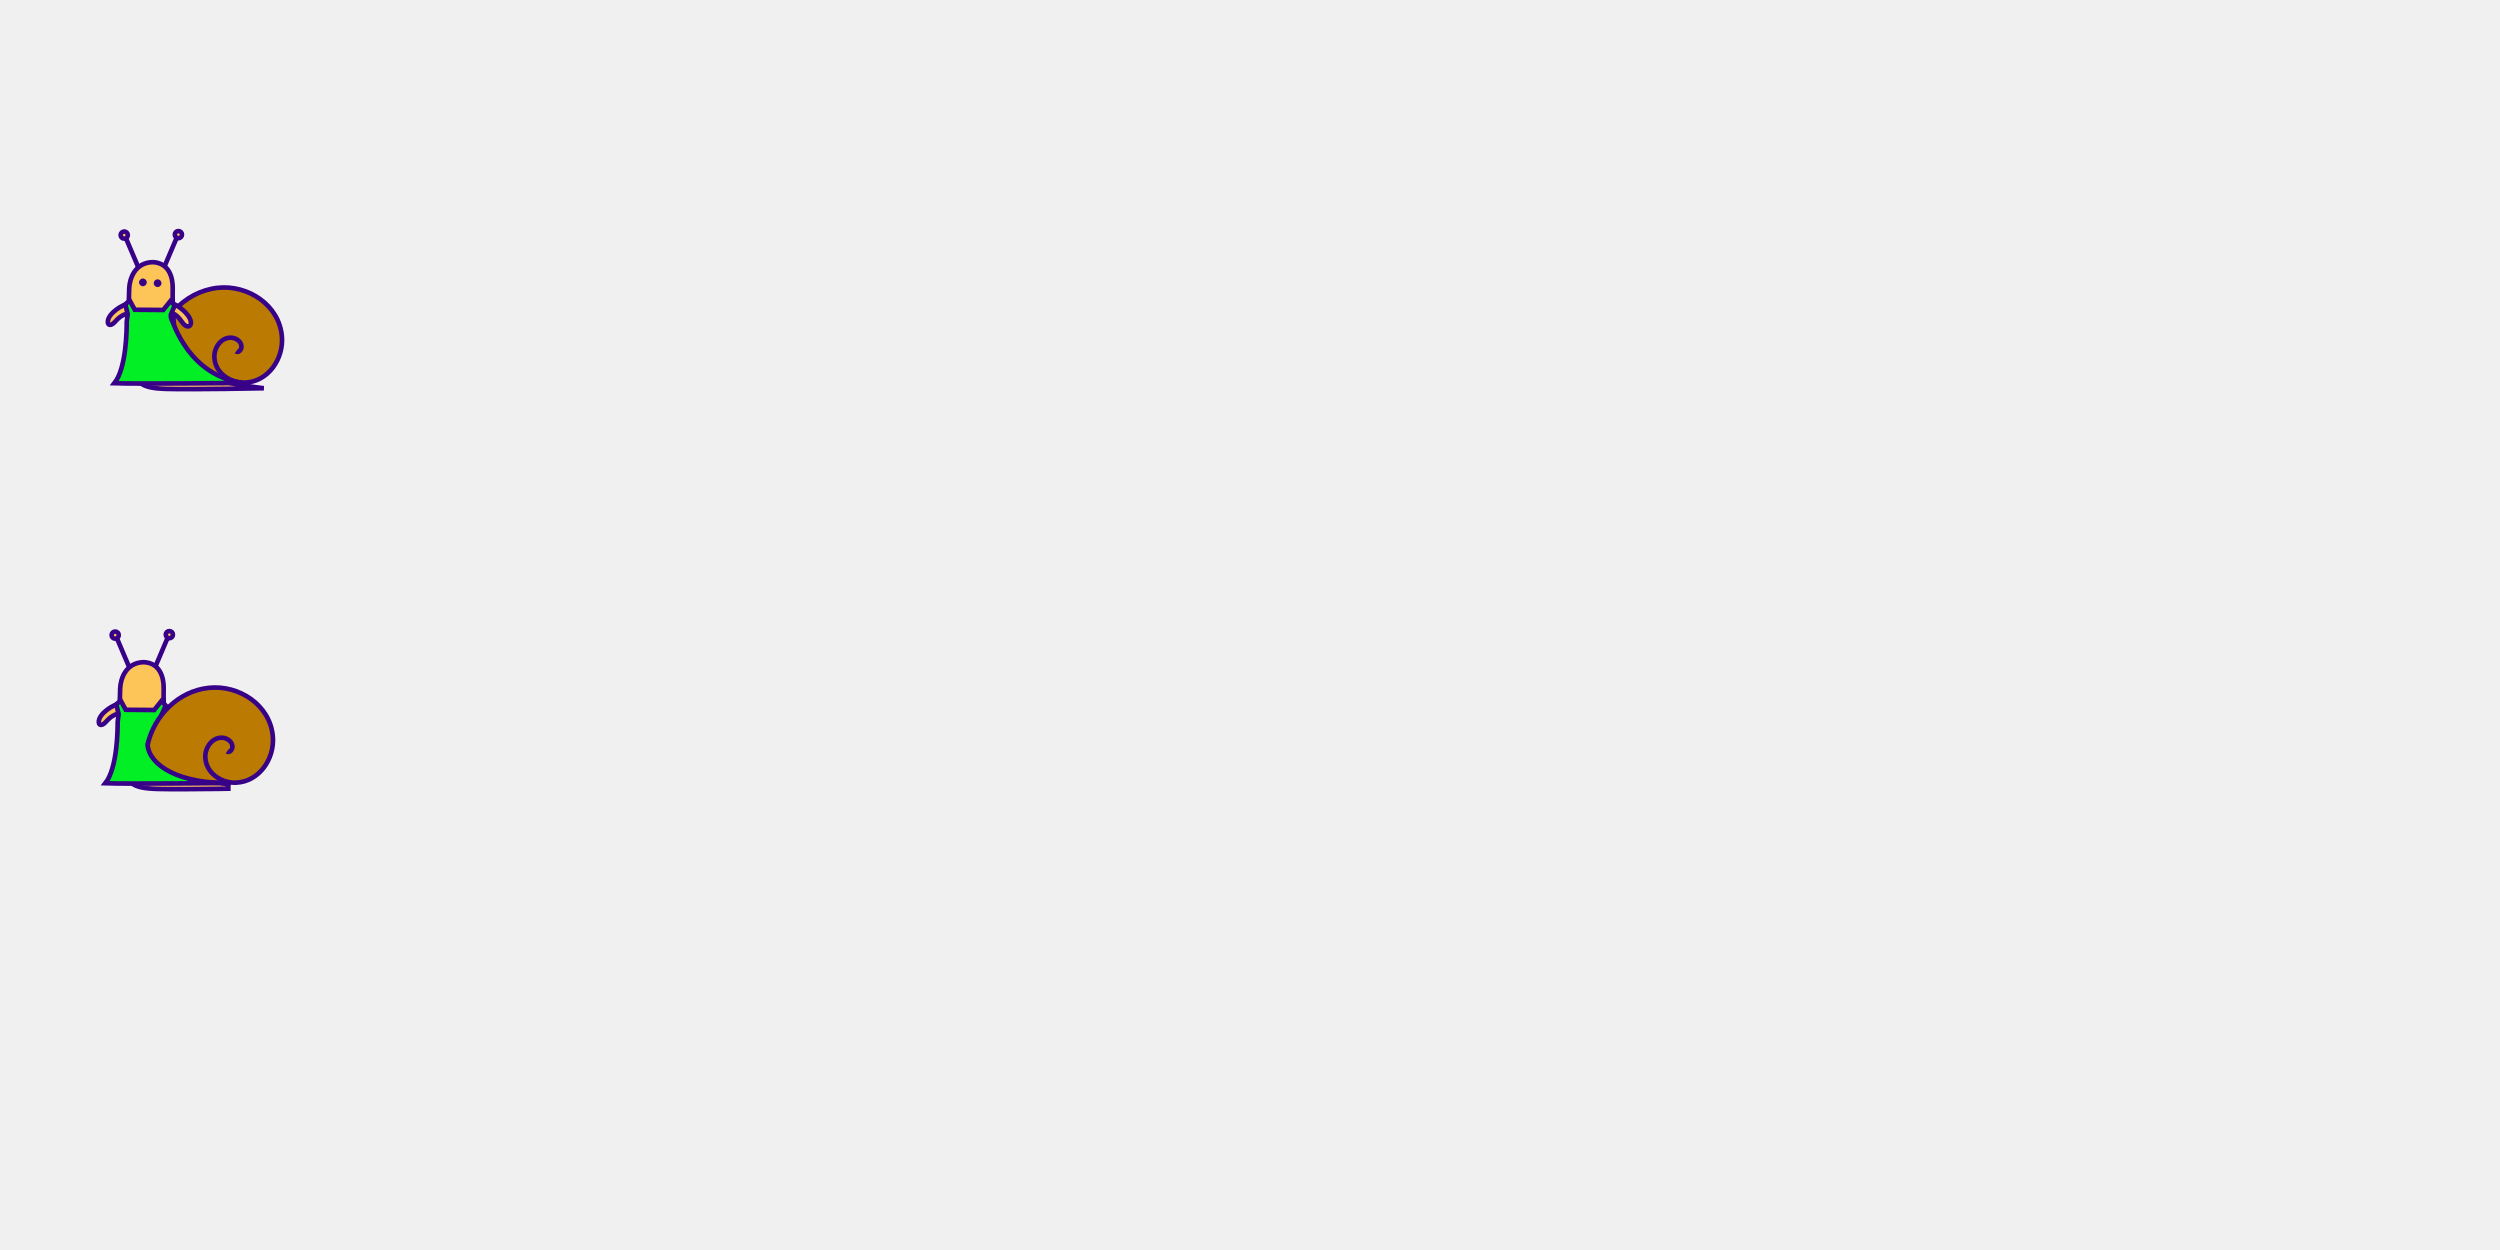
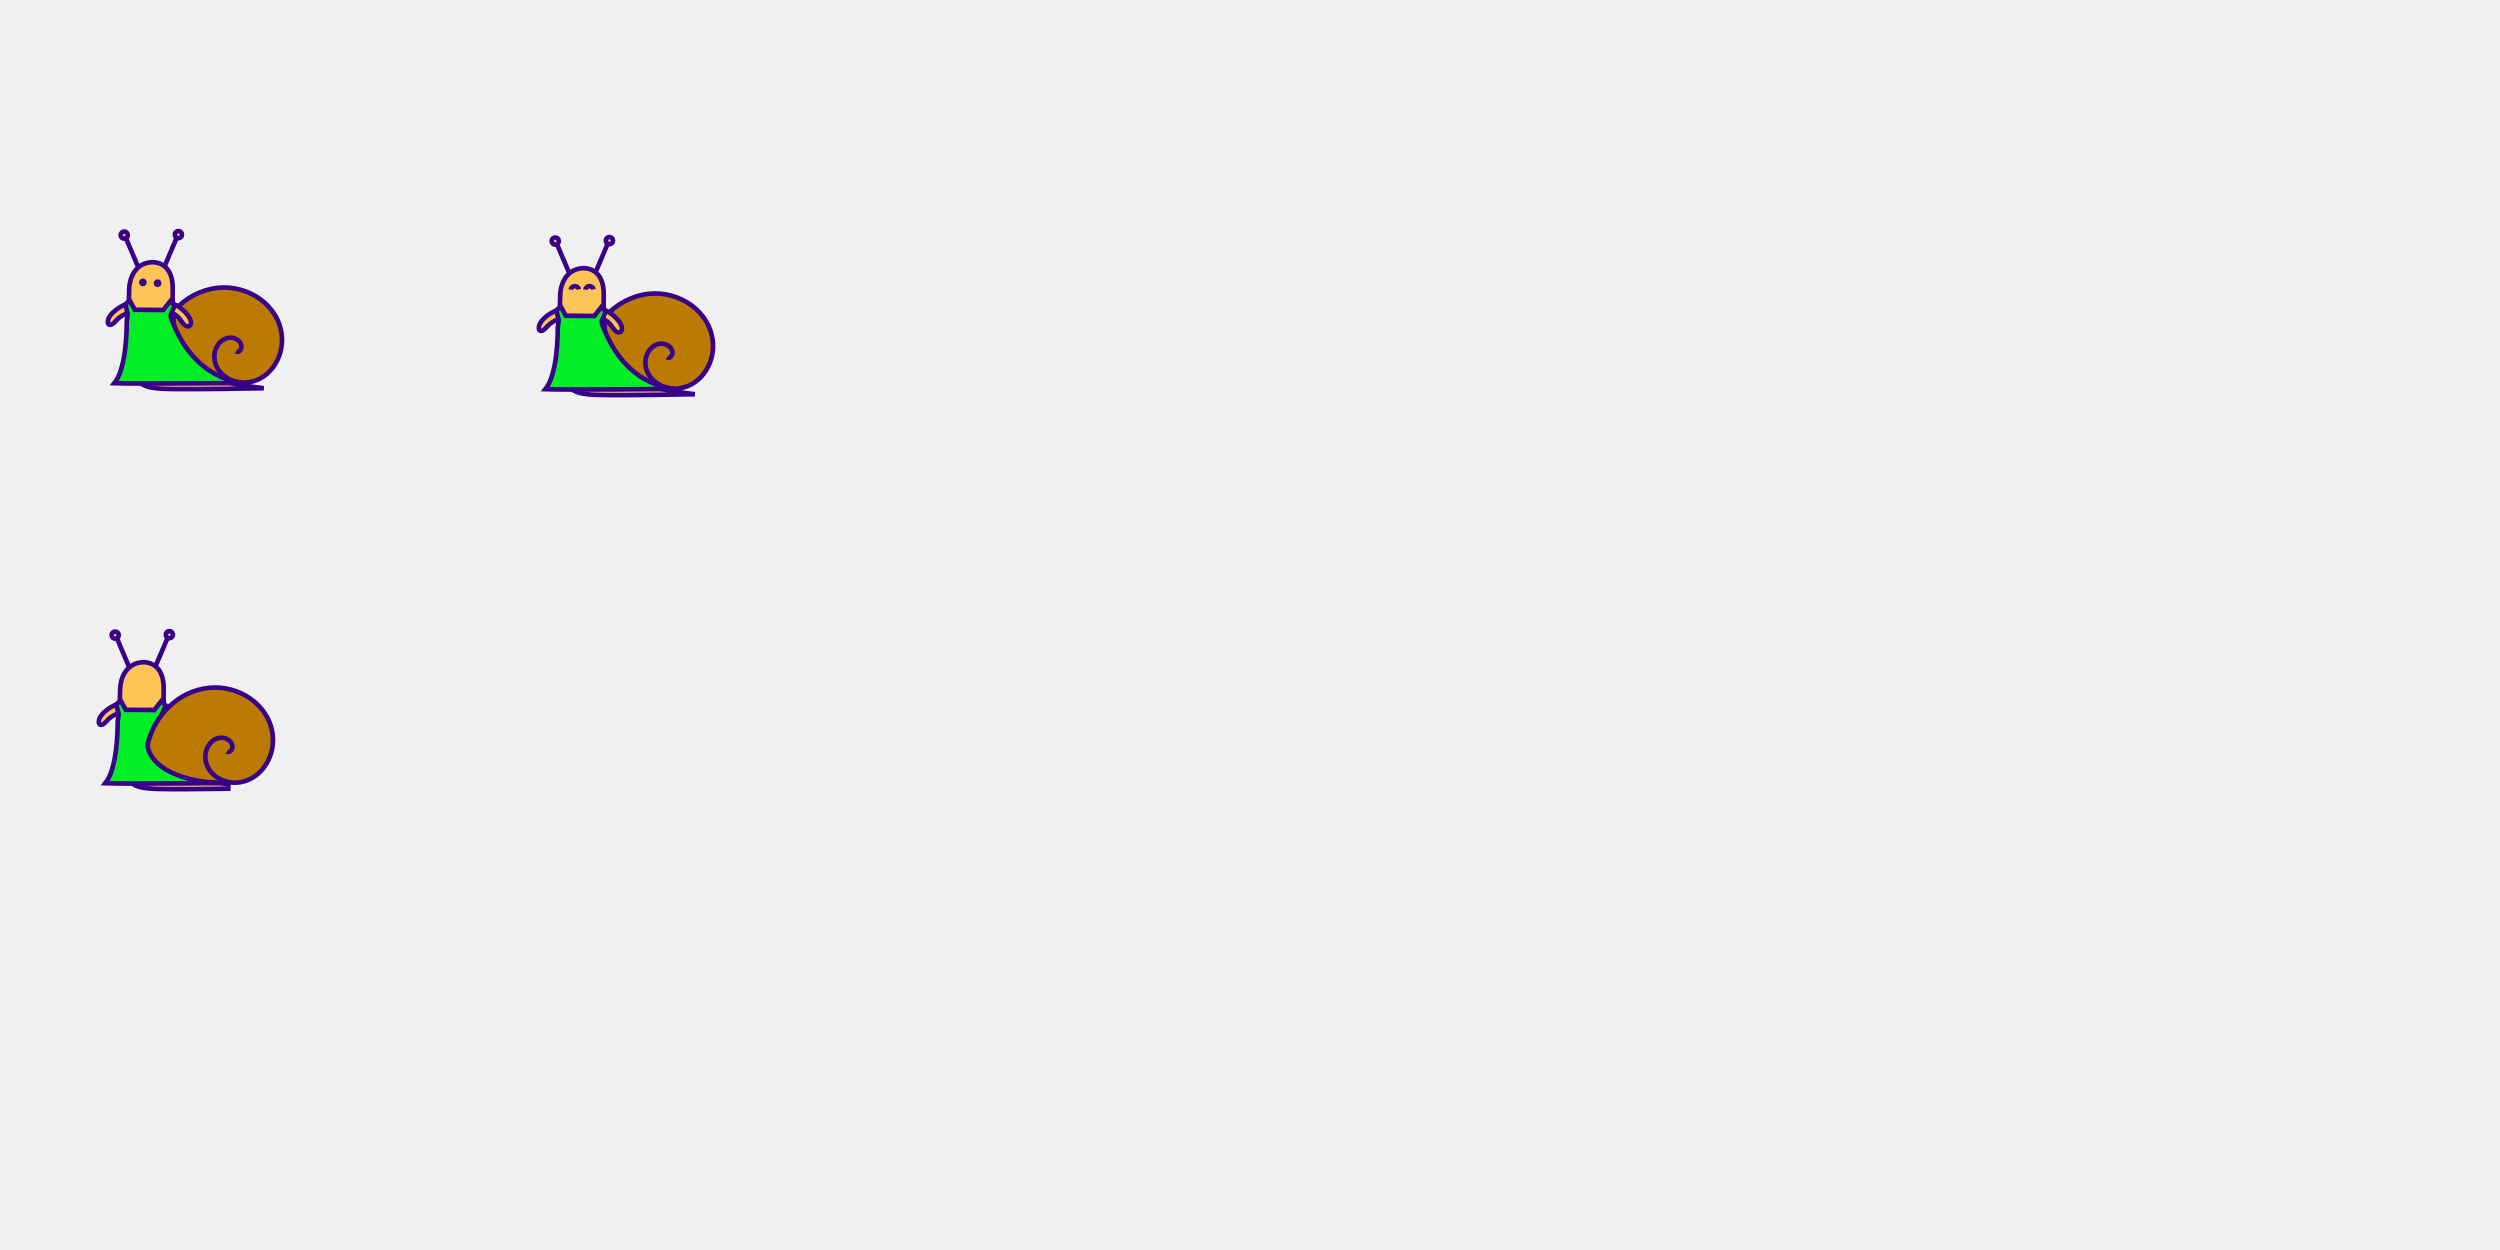
<svg xmlns="http://www.w3.org/2000/svg" xmlns:xlink="http://www.w3.org/1999/xlink" width="6480" height="3240" viewBox="0 0 540 270" version="1.1" id="svg1">
  <defs id="defs1">
    <linearGradient id="swatch44">
      <stop style="stop-color:#ff80f1;stop-opacity:1;" offset="0" id="stop44" />
    </linearGradient>
    <linearGradient id="swatch43">
      <stop style="stop-color:#ff80f1;stop-opacity:1;" offset="0" id="stop43" />
    </linearGradient>
    <pattern xlink:href="#pattern12" preserveAspectRatio="xMidYMid" id="pattern15" patternTransform="translate(-4.2089842e-6,-2.1347655e-5)" />
    <pattern xlink:href="#pattern11" preserveAspectRatio="xMidYMid" id="pattern13" patternTransform="translate(-4.2089842e-6,-1.1347656e-5)" />
    <pattern patternUnits="userSpaceOnUse" width="145.163" height="23.961" patternTransform="translate(194.6471,528.9346)" preserveAspectRatio="xMidYMid" id="pattern11">
      <rect style="fill:#ffffff;stroke:#6002ee;stroke-width:12;stroke-dasharray:none" id="rect11-6" width="133.163" height="11.961" x="6" y="6" rx="18" />
    </pattern>
    <pattern patternUnits="userSpaceOnUse" width="145.163" height="23.961" patternTransform="translate(194.6471,528.9346)" preserveAspectRatio="xMidYMid" id="pattern12">
      <rect style="fill:url(#pattern13);stroke:none" width="145.163" height="23.961" x="0" y="0" id="rect12" />
    </pattern>
    <pattern patternUnits="userSpaceOnUse" width="145.163" height="23.961" patternTransform="translate(194.6471,528.9346)" preserveAspectRatio="xMidYMid" id="pattern14">
      <rect style="fill:url(#pattern15);stroke:none" width="145.163" height="23.961" x="0" y="0" id="rect13" />
    </pattern>
    <clipPath clipPathUnits="userSpaceOnUse" id="clipPath34">
      <rect style="fill:none;fill-opacity:1;fill-rule:nonzero;stroke:#370188;stroke-width:3.175;stroke-dasharray:none;stroke-opacity:1" id="rect35" width="282.575" height="354.012" x="1.587" y="15.875" />
    </clipPath>
    <clipPath clipPathUnits="userSpaceOnUse" id="clipPath35">
      <rect style="fill:none;fill-opacity:1;fill-rule:nonzero;stroke:#370188;stroke-width:3.175;stroke-dasharray:none;stroke-opacity:1" id="rect36" width="282.575" height="354.012" x="1.587" y="15.875" />
    </clipPath>
    <clipPath clipPathUnits="userSpaceOnUse" id="clipPath33">
      <rect style="fill:none;fill-opacity:1;fill-rule:nonzero;stroke:#370188;stroke-width:3.175;stroke-dasharray:none;stroke-opacity:1" id="rect34" width="282.575" height="354.012" x="1.587" y="15.875" transform="scale(-1,1)" />
    </clipPath>
    <clipPath clipPathUnits="userSpaceOnUse" id="clipPath32">
      <rect style="fill:none;fill-opacity:1;fill-rule:nonzero;stroke:#370188;stroke-width:3.175;stroke-dasharray:none;stroke-opacity:1" id="rect33" width="282.575" height="354.012" x="1.587" y="15.875" />
    </clipPath>
  </defs>
  <g id="layer1">
    <path style="fill:#bb7a02;fill-opacity:1;stroke:#370188;stroke-width:1;stroke-dasharray:none;stroke-opacity:1" d="m 32.866,80.428 10.072,1.855 13.264,-1.91 -4.243,-11.455 -15.186,-0.932 z" id="path31" />
    <path style="fill:#fdc458;fill-opacity:1;stroke:#370188;stroke-width:1;stroke-dasharray:none;stroke-opacity:1" d="m 27.903,67.649 c -1.751,0.303 -2.593,1.361 -3.138,1.94 -0.829,0.882 -1.572,0.758 -1.467,-0.23 0.188,-1.767 3.21,-3.632 4.473,-3.75" id="path30" />
    <path style="fill:#fdc458;fill-opacity:1;stroke:#370188;stroke-width:1;stroke-dasharray:none;stroke-opacity:1" d="m 32.995,56.622 c -3.821,0.084 -5.005,3.522 -5.087,5.678 -0.113,3.012 -0.438,12.917 0.605,16.643 1.043,3.726 1.64,4.919 7.602,5.068 5.962,0.149 20.868,-0.149 20.868,-0.149 0,0 -15.875,-1.807 -17.664,-4.937 -1.789,-3.13 -2.103,-13.245 -2.012,-16.527 0.065,-2.357 -0.736,-5.627 -4.313,-5.776 z" id="path26" />
    <path style="fill:#bb7a02;fill-opacity:1;fill-rule:evenodd;stroke:#370188;stroke-width:0.695;stroke-dasharray:none;stroke-opacity:1" id="path27" d="m 105.69,39.348 c -0.324,0.232 -0.695,-0.17 -0.775,-0.457 -0.235,-0.84 0.618,-1.513 1.368,-1.594 1.544,-0.166 2.642,1.347 2.664,2.759 0.038,2.434 -2.344,4.074 -4.611,3.979 -3.508,-0.147 -5.803,-3.601 -5.535,-6.911 0.387,-4.765 5.112,-7.824 9.65,-7.327 2.501,0.274 4.829,1.527 6.511,3.387" transform="matrix(-1.438254,0,0,1.438254,202.9932,19.31585)" />
    <circle style="fill:#fdc458;fill-opacity:1;stroke:#370188;stroke-width:1;stroke-dasharray:none;stroke-opacity:1" id="path28" cx="26.833" cy="50.779" r="0.776" />
    <path style="fill:#ffffff;fill-opacity:1;stroke:#370188;stroke-width:1;stroke-dasharray:none;stroke-opacity:1" d="M 29.783,57.518 27.298,51.679" id="path29" />
    <circle style="fill:#fdc458;fill-opacity:1;stroke:#370188;stroke-width:1;stroke-dasharray:none;stroke-opacity:1" id="path28-0" cx="-38.535" cy="50.678" r="0.776" transform="scale(-1,1)" />
    <path style="fill:#ffffff;fill-opacity:1;stroke:#370188;stroke-width:1;stroke-dasharray:none;stroke-opacity:1" d="m 35.585,57.417 2.484,-5.838" id="path29-6" />
    <circle style="fill:#370188;fill-opacity:1;stroke:none;stroke-width:3.975;stroke-dasharray:none;stroke-opacity:1" id="path9" cx="30.867" cy="60.996" r="0.833" />
    <circle style="fill:#370188;fill-opacity:1;stroke:none;stroke-width:3.975;stroke-dasharray:none;stroke-opacity:1" id="path9-5" cx="34.042" cy="61.174" r="0.833" />
    <path style="fill:#fdc458;fill-opacity:1;stroke:#370188;stroke-width:1;stroke-dasharray:none;stroke-opacity:1" d="m 36.626,67.472 c 1.751,0.303 2.494,1.954 3.039,2.533 0.829,0.882 1.671,0.527 1.566,-0.46 -0.188,-1.767 -3.21,-3.994 -4.473,-4.112" id="path30-2" />
    <path style="mix-blend-mode:normal;fill:#02ee25;fill-opacity:1;fill-rule:nonzero;stroke:#370188;stroke-width:1;stroke-dasharray:none;stroke-opacity:1" d="m 27.071,65.732 0.512,2.119 -0.212,1.637 c 0,1.501 -0.02,9.956 -2.667,13.292 4.988,0.175 25.144,-0.049 27.822,-0.057 -11.67,-1.571 -14.978,-12.803 -15.555,-13.933 -0.083,-0.163 -0.073,-0.841 -0.073,-0.841 l 0.844,-1.968 -0.916,-0.979 -1.565,1.955 -6.144,-0.051 -1.087,-1.987 z" id="path33" />
+     <path style="fill:#bb7a02;fill-opacity:1;stroke:#370188;stroke-width:1;stroke-dasharray:none;stroke-opacity:1" d="m 125.967,81.722 10.072,1.855 13.264,-1.91 -4.243,-11.455 -15.186,-0.932 z" id="path31-3" />
+     <path style="fill:#fdc458;fill-opacity:1;stroke:#370188;stroke-width:1;stroke-dasharray:none;stroke-opacity:1" d="m 121.004,68.942 c -1.751,0.303 -2.593,1.361 -3.138,1.94 -0.829,0.882 -1.572,0.758 -1.467,-0.23 0.188,-1.767 3.21,-3.632 4.473,-3.75" id="path30-6" />
+     <path style="fill:#fdc458;fill-opacity:1;stroke:#370188;stroke-width:1;stroke-dasharray:none;stroke-opacity:1" d="m 126.096,57.915 c -3.821,0.084 -5.005,3.522 -5.087,5.678 -0.113,3.012 -0.438,12.917 0.605,16.643 1.043,3.726 1.64,4.919 7.602,5.068 5.962,0.149 20.868,-0.149 20.868,-0.149 0,0 -15.875,-1.807 -17.664,-4.937 -1.789,-3.13 -2.103,-13.245 -2.012,-16.527 0.065,-2.357 -0.736,-5.627 -4.313,-5.776 z" id="path26-4" />
+     <path style="fill:#bb7a02;fill-opacity:1;fill-rule:evenodd;stroke:#370188;stroke-width:0.695;stroke-dasharray:none;stroke-opacity:1" id="path27-2" d="m 105.69,39.348 c -0.324,0.232 -0.695,-0.17 -0.775,-0.457 -0.235,-0.84 0.618,-1.513 1.368,-1.594 1.544,-0.166 2.642,1.347 2.664,2.759 0.038,2.434 -2.344,4.074 -4.611,3.979 -3.508,-0.147 -5.803,-3.601 -5.535,-6.911 0.387,-4.765 5.112,-7.824 9.65,-7.327 2.501,0.274 4.829,1.527 6.511,3.387" transform="matrix(-1.438254,0,0,1.438254,296.0942,20.60928)" />
+     <circle style="fill:#fdc458;fill-opacity:1;stroke:#370188;stroke-width:1;stroke-dasharray:none;stroke-opacity:1" id="path28-9" cx="119.933" cy="52.072" r="0.776" />
+     <path style="fill:#ffffff;fill-opacity:1;stroke:#370188;stroke-width:1;stroke-dasharray:none;stroke-opacity:1" d="m 122.884,58.811 -2.484,-5.838" id="path29-2" />
+     <circle style="fill:#fdc458;fill-opacity:1;stroke:#370188;stroke-width:1;stroke-dasharray:none;stroke-opacity:1" id="path28-0-2" cx="-131.636" cy="51.971" r="0.776" transform="scale(-1,1)" />
+     <path style="fill:#ffffff;fill-opacity:1;stroke:#370188;stroke-width:1;stroke-dasharray:none;stroke-opacity:1" d="m 128.686,58.71 2.484,-5.838" id="path29-6-1" />
+     <path style="fill:#fdc458;fill-opacity:1;stroke:#370188;stroke-width:1;stroke-dasharray:none;stroke-opacity:1" d="m 129.727,68.765 c 1.751,0.303 2.494,1.954 3.039,2.533 0.829,0.882 1.671,0.527 1.566,-0.46 -0.188,-1.767 -3.21,-3.994 -4.473,-4.112" id="path30-2-4" />
+     <path style="mix-blend-mode:normal;fill:#02ee25;fill-opacity:1;fill-rule:nonzero;stroke:#370188;stroke-width:1;stroke-dasharray:none;stroke-opacity:1" d="m 120.172,67.025 0.512,2.119 -0.212,1.637 c 0,1.501 -0.02,9.956 -2.667,13.292 4.988,0.175 25.144,-0.049 27.822,-0.057 -11.67,-1.571 -14.978,-12.803 -15.555,-13.933 -0.083,-0.163 -0.073,-0.841 -0.073,-0.841 l 0.844,-1.968 -0.916,-0.979 -1.565,1.955 -6.144,-0.051 -1.087,-1.987 z" id="path33-0" />
    <path style="fill:#fdc458;fill-opacity:1;stroke:#370188;stroke-width:1;stroke-dasharray:none;stroke-opacity:1" d="m 25.949,154.055 c -1.751,0.303 -2.593,1.361 -3.138,1.94 -0.829,0.882 -1.572,0.758 -1.467,-0.23 0.188,-1.767 3.21,-3.632 4.473,-3.75" id="path30-7" />
    <path style="fill:#fdc458;fill-opacity:1;stroke:#370188;stroke-width:3.175;stroke-dasharray:none;stroke-opacity:1" d="m 224.551,197.446 c -12.131,0.266 -15.892,11.182 -16.15,18.029 -0.36,9.563 -1.391,41.011 1.922,52.842 3.313,11.831 5.206,15.617 24.136,16.091 18.93,0.473 66.256,-0.473 66.256,-0.473 0,0 -50.403,-5.738 -56.082,-15.676 -5.679,-9.938 -6.676,-42.054 -6.388,-52.473 0.207,-7.485 -2.336,-17.866 -13.694,-18.339 z" id="path26-6" clip-path="url(#clipPath34)" transform="matrix(0.3149606,0,0,0.3149606,-39.68363,80.84052)" />
    <path style="fill:#bb7a02;fill-opacity:1;stroke:#370188;stroke-width:3.175;stroke-dasharray:none;stroke-opacity:1" d="m 224.142,273.031 31.977,5.888 23.056,0.4 19.058,-6.464 -13.473,-36.369 -62.756,-3.081 z" id="path31-2" clip-path="url(#clipPath35)" transform="matrix(0.3149606,0,0,0.3149606,-39.04978,81.14076)" />
    <circle style="fill:#fdc458;fill-opacity:1;stroke:#370188;stroke-width:1;stroke-dasharray:none;stroke-opacity:1" id="path28-8" cx="24.879" cy="137.185" r="0.776" />
    <path style="fill:#ffffff;fill-opacity:1;stroke:#370188;stroke-width:1;stroke-dasharray:none;stroke-opacity:1" d="m 27.829,143.924 -2.484,-5.838" id="path29-3" />
    <circle style="fill:#fdc458;fill-opacity:1;stroke:#370188;stroke-width:3.175;stroke-dasharray:none;stroke-opacity:1" id="path28-0-8" cx="-242.141" cy="178.574" r="2.465" transform="matrix(-0.3149606,0,0,0.3149606,-39.68363,80.84052)" clip-path="url(#clipPath33)" />
    <path style="fill:#ffffff;fill-opacity:1;stroke:#370188;stroke-width:1;stroke-dasharray:none;stroke-opacity:1" d="m 33.631,143.823 2.484,-5.838" id="path29-6-4" />
    <path style="mix-blend-mode:normal;fill:#02ee25;fill-opacity:1;fill-rule:nonzero;stroke:#370188;stroke-width:3.175;stroke-dasharray:none;stroke-opacity:1" d="m 205.74,226.369 1.625,6.728 -0.674,5.198 c 0,4.765 -0.063,31.611 -8.468,42.202 15.838,0.556 79.834,-0.155 88.336,-0.182 -37.782,1.139 -58.068,-12.112 -59.339,-26.023 0.364,-2.28 4.381,-11.01 9.953,-18.215 0.355,-0.459 -0.232,-2.67 -0.232,-2.67 l 2.679,-6.248 -2.908,-3.108 -4.968,6.207 -19.508,-0.162 -3.45,-6.308 z" id="path33-9" clip-path="url(#clipPath32)" transform="matrix(0.3149606,0,0,0.3149606,-39.68363,80.84052)" />
    <path style="fill:#bb7a02;fill-opacity:1;fill-rule:evenodd;stroke:#370188;stroke-width:0.695;stroke-dasharray:none;stroke-opacity:1" id="path27-6" d="m 105.69,39.348 c -0.324,0.232 -0.695,-0.17 -0.775,-0.457 -0.235,-0.84 0.618,-1.513 1.368,-1.594 1.544,-0.166 2.642,1.347 2.664,2.759 0.038,2.434 -2.344,4.074 -4.611,3.979 -3.508,-0.147 -5.803,-3.601 -5.535,-6.911 0.387,-4.765 5.112,-7.824 9.65,-7.327 4.562,0.5 8.175,4.151 9.165,8.549" transform="matrix(-1.438254,0,0,1.438254,201.0392,105.7221)" />
+     <path style="fill:none;stroke:#370188;stroke-width:1" d="m 123.285,62.562 c 0.126,-0.968 1.493,-1.001 1.786,-0.074" id="path1" />
+     <path style="fill:none;stroke:#370188;stroke-width:1" d="m 126.458,62.562 c 0.126,-0.968 1.493,-1.001 1.786,-0.074" id="path1-0" />
  </g>
</svg>
